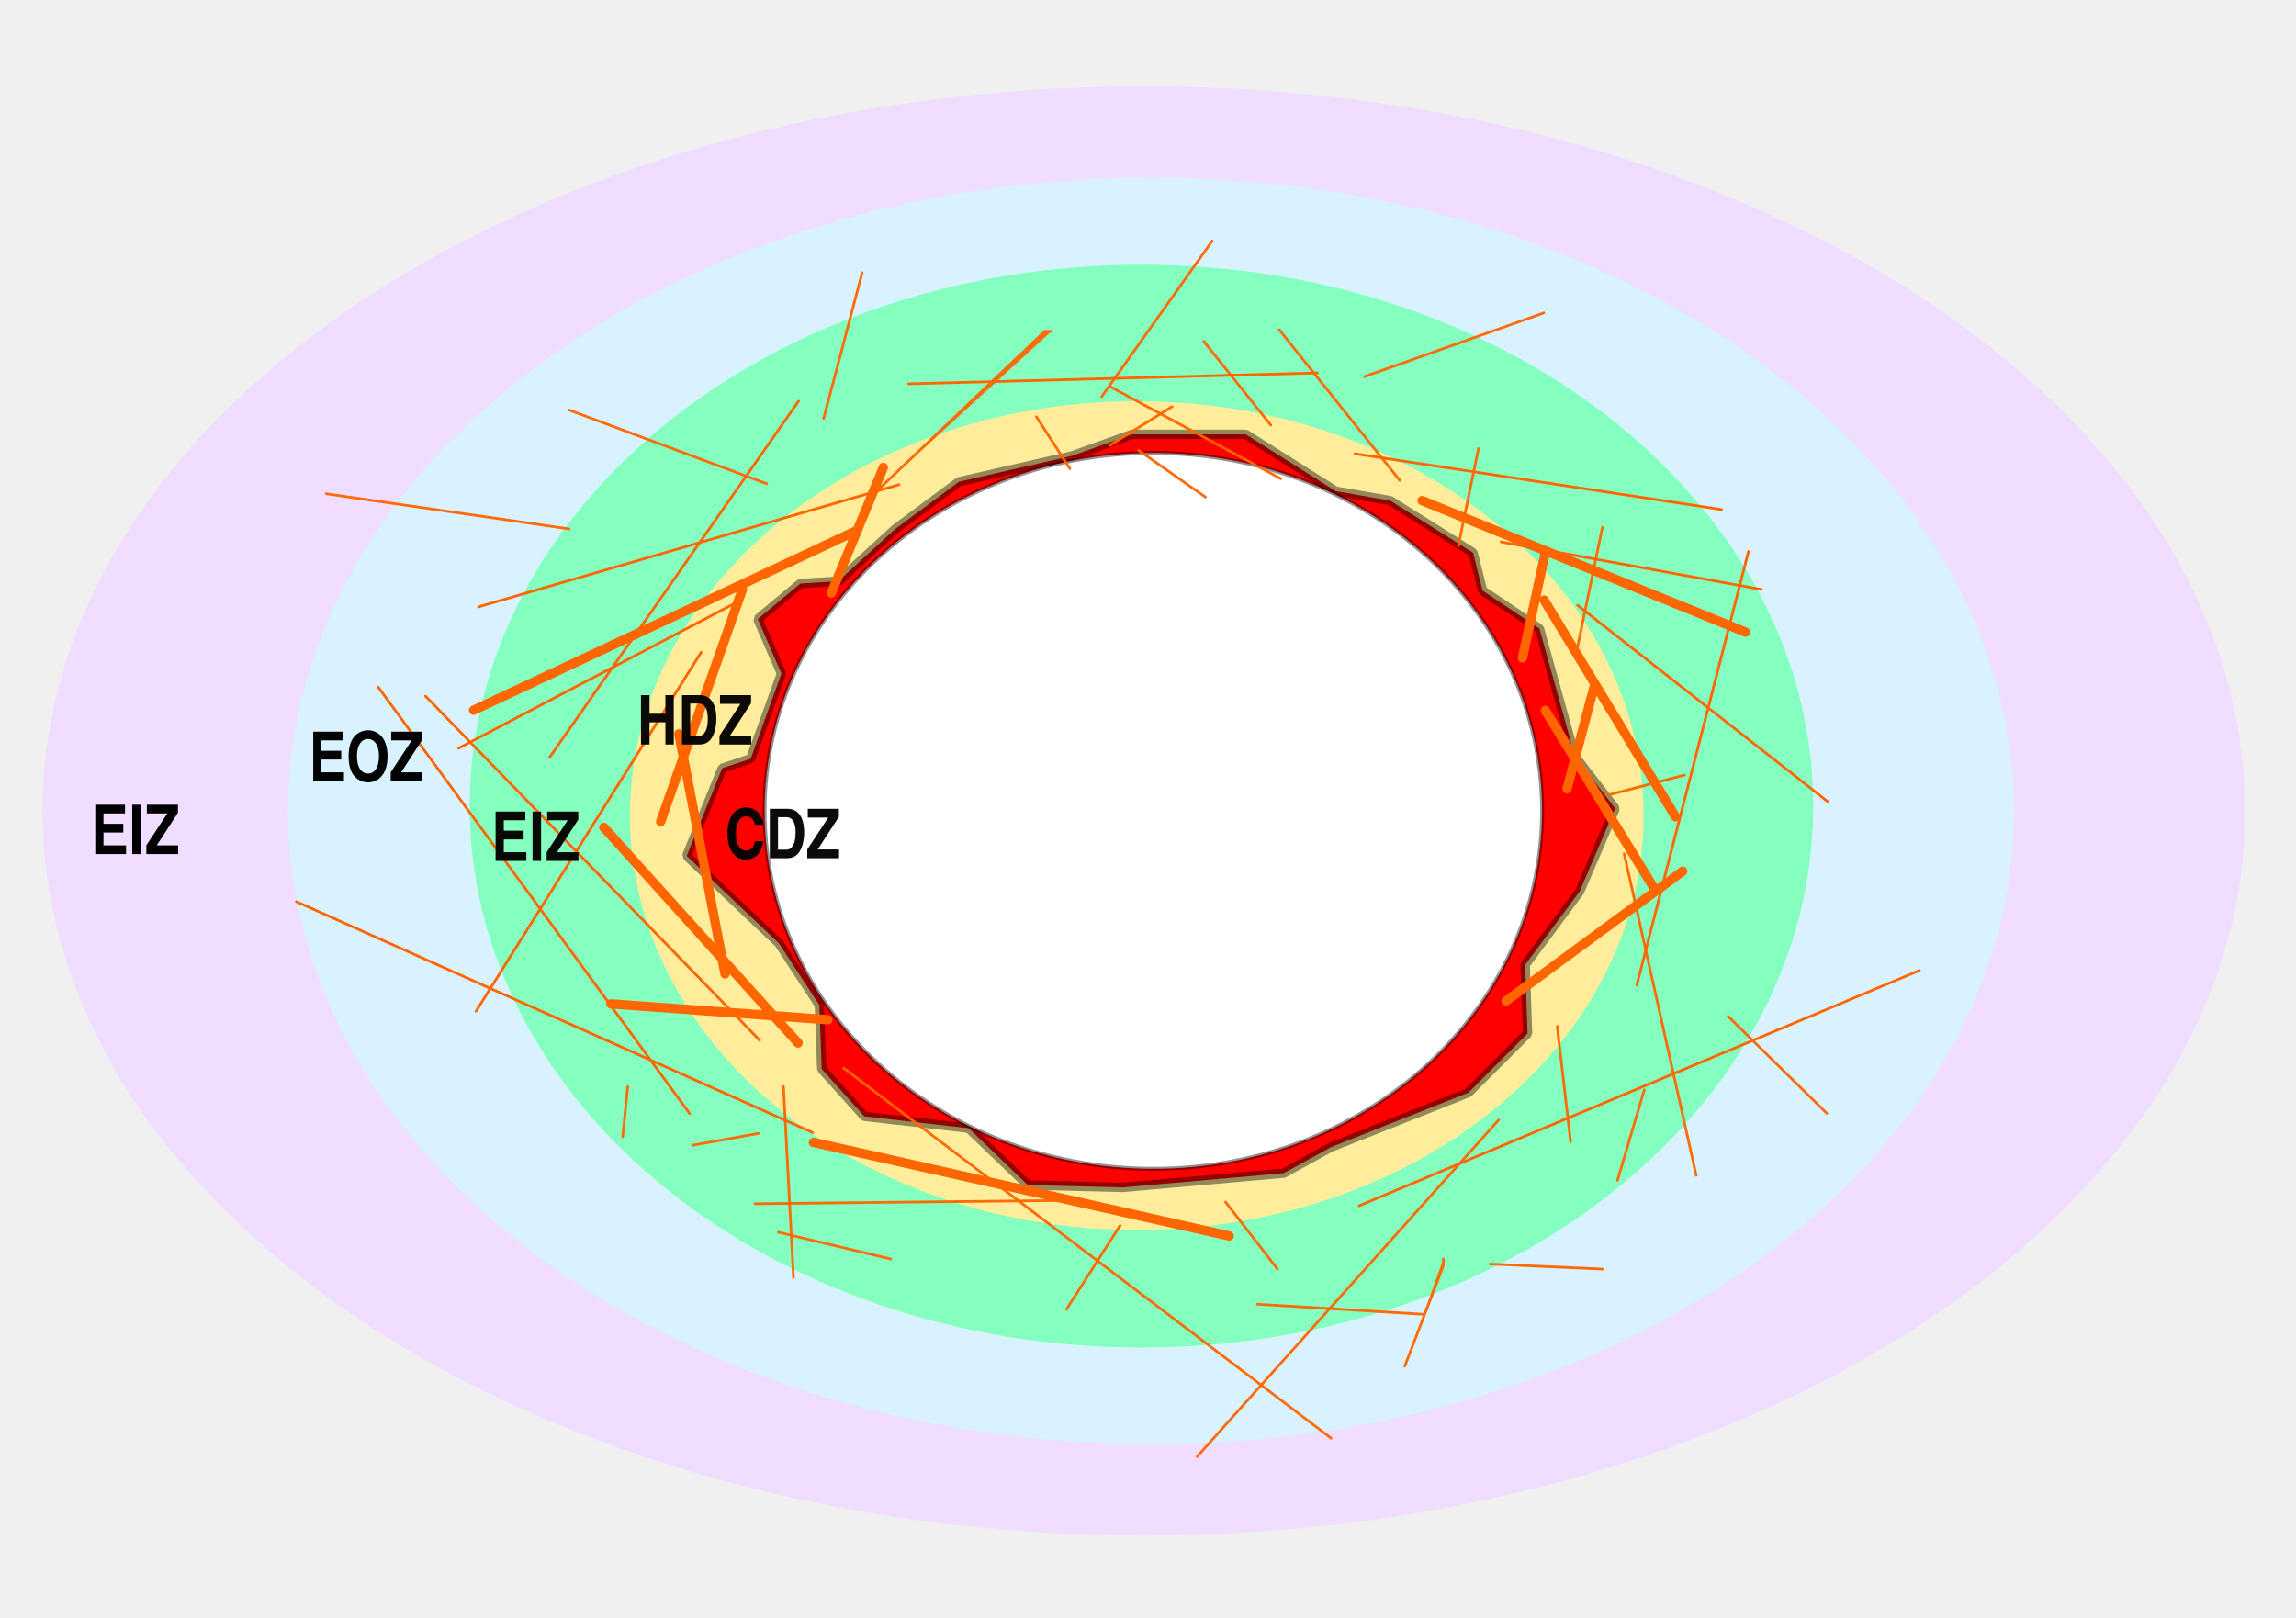
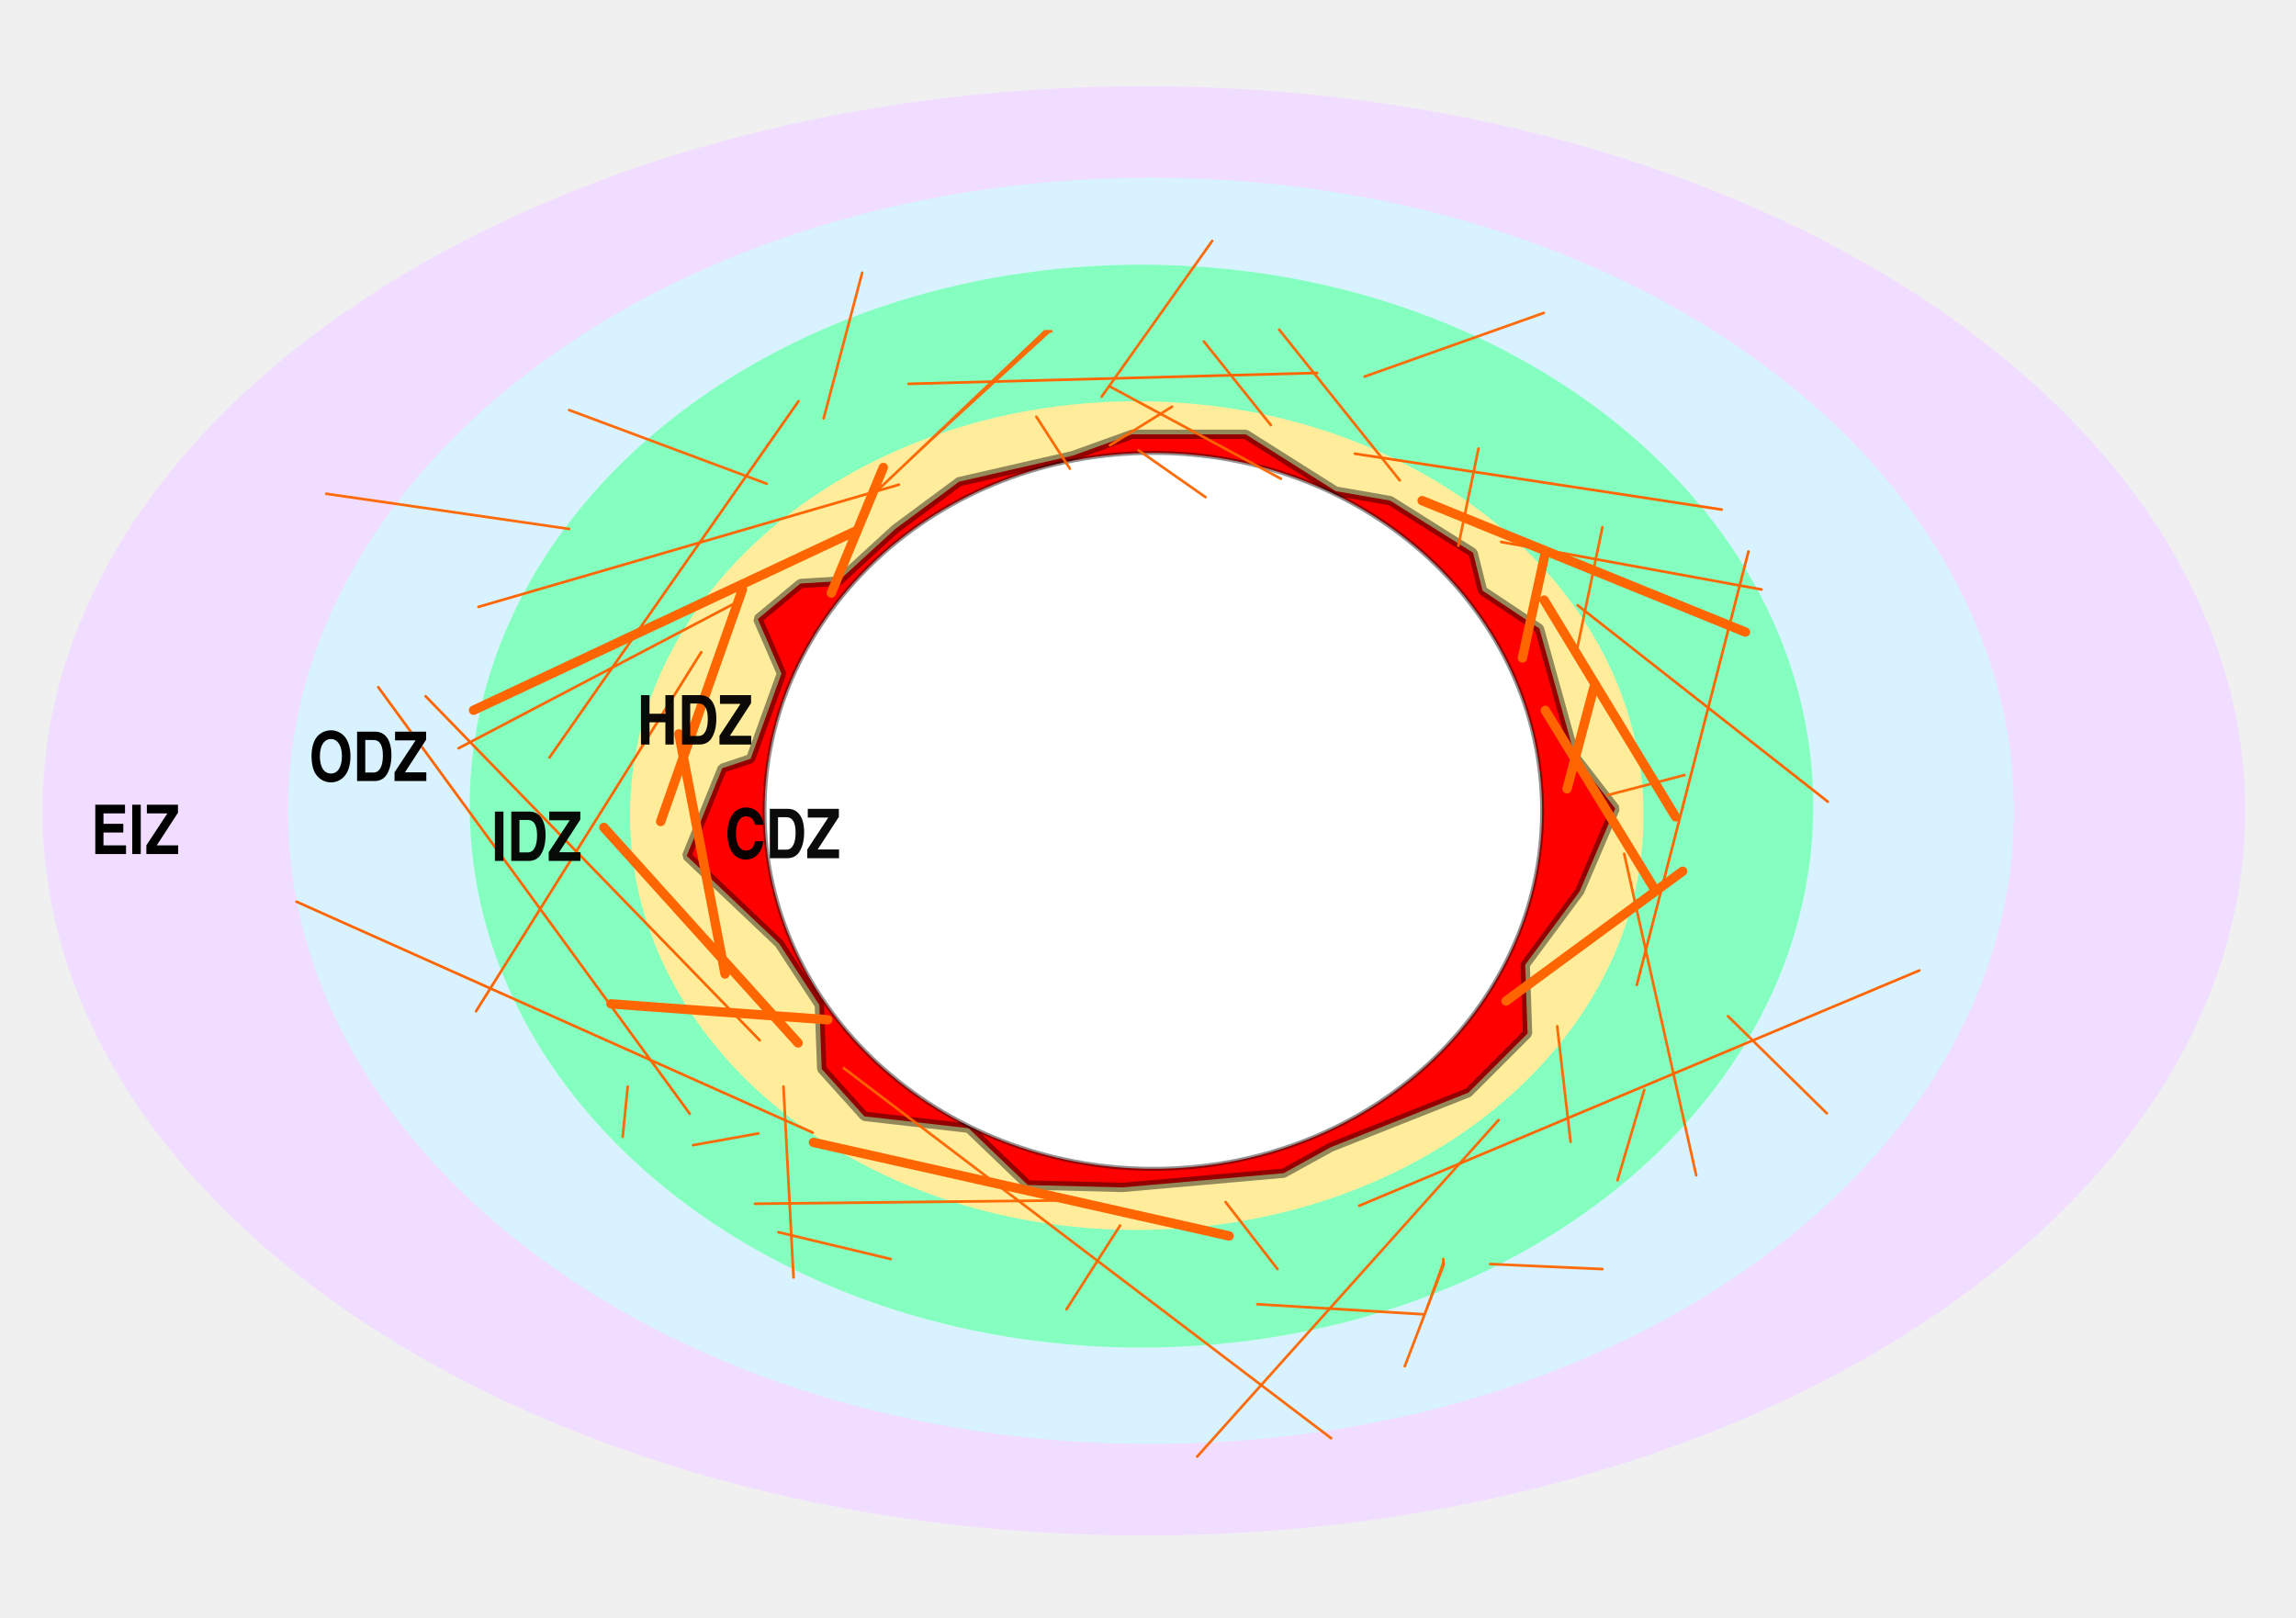
<svg xmlns="http://www.w3.org/2000/svg" width="210mm" height="148mm" viewBox="0 0 210 148" version="1.1" id="svg8">
  <defs id="defs2" />
  <g id="layer5" style="display:inline" transform="translate(0,-149)">
    <ellipse style="display:inline;fill:#f1ddff;fill-opacity:1;stroke:none;stroke-width:0.858;stroke-linecap:round;stroke-linejoin:bevel;stroke-opacity:0.428" id="path880" cx="104.62" cy="223.174" rx="100.731" ry="66.287" />
  </g>
  <g id="layer4" style="display:inline" transform="translate(0,-149)">
    <ellipse style="display:inline;fill:#d8f3ff;fill-opacity:1;stroke:none;stroke-width:0.71;stroke-linecap:round;stroke-linejoin:bevel;stroke-opacity:0.428" id="path880-0-0" cx="105.27" cy="223.174" rx="78.926" ry="57.913" />
    <ellipse style="display:inline;fill:#84ffbf;fill-opacity:0.993;stroke:none;stroke-width:0.579;stroke-linecap:round;stroke-linejoin:bevel;stroke-opacity:0.428" id="path880-0" cx="104.403" cy="222.741" rx="61.444" ry="49.53" />
    <text xml:space="preserve" style="font-style:normal;font-variant:normal;font-weight:bold;font-stretch:normal;font-size:7.761px;line-height:80%;font-family:ArialNarrow;-inkscape-font-specification:'ArialNarrow, Bold';font-variant-ligatures:normal;font-variant-caps:normal;font-variant-numeric:normal;font-feature-settings:normal;text-align:start;writing-mode:lr-tb;text-anchor:start;fill:#00d700;fill-opacity:0.993;stroke:none;stroke-width:0.543;stroke-linecap:round;stroke-linejoin:bevel;stroke-miterlimit:4;stroke-dasharray:none;stroke-opacity:0.996" x="51.405" y="15.408" id="text1004">
      <tspan id="tspan1002" x="51.405" y="20.652" style="stroke-width:0.543" />
    </text>
  </g>
  <g id="layer2" style="display:inline" transform="translate(0,-149)">
    <ellipse style="display:inline;fill:#ffed9c;fill-opacity:1;stroke:none;stroke-width:0.44;stroke-linecap:round;stroke-linejoin:bevel;stroke-miterlimit:4;stroke-dasharray:none;stroke-opacity:0.428" id="path880-0-1" cx="103.97" cy="223.608" rx="46.35" ry="37.902" />
  </g>
  <g id="layer3" style="display:inline" transform="translate(0,-149)">
    <path style="display:inline;fill:#ff0000;fill-opacity:1;stroke:#000000;stroke-width:0.858;stroke-linecap:round;stroke-linejoin:bevel;stroke-opacity:0.428" d="m 62.811,227.29 3.249,-8.015 2.6,-0.866 2.816,-7.799 -2.166,-4.982 3.899,-3.249 3.466,-0.217 5.199,-4.766 5.849,-4.333 10.398,-2.383 5.416,-1.95 h 10.398 l 8.232,5.199 4.982,0.867 7.582,4.766 0.867,3.466 5.199,3.466 3.249,11.698 3.683,4.766 -3.249,7.582 -4.982,6.715 0.217,6.282 -5.416,5.416 -12.564,4.982 -4.333,2.383 -14.731,1.3 -8.665,-0.217 -5.416,-5.199 -9.532,-1.083 -3.899,-4.333 -0.217,-5.849 -3.683,-5.632 z" id="path948" />
    <ellipse style="display:inline;fill:#ffffff;fill-opacity:1;stroke:#000000;stroke-width:0.358;stroke-linecap:round;stroke-linejoin:bevel;stroke-opacity:0.428" id="path880-0-1-1" cx="105.487" cy="223.174" rx="35.56" ry="32.744" />
  </g>
  <g id="layer1" style="display:inline" transform="translate(0,-149)">
    <g style="display:inline" id="g1083" transform="matrix(0.8105139,0,0,0.8105139,25.55168,132.3568)">
      <path id="path979" style="fill:#ff6600;fill-opacity:1;stroke:#ff6600;stroke-width:1.058;stroke-linecap:round;stroke-linejoin:bevel;stroke-miterlimit:4;stroke-dasharray:none;stroke-opacity:0.996" d="m 60.269,149.467 46.906,10.557 m 35.68,-77.107 -2.581,11.876 m -11.317,-17.756 36.482,14.833 M 61.892,135.625 37.418,133.832 m 110.917,-35.68 -3.024,11.406 m -2.457,-8.85 12.162,19.894 m -16.595,12.913 19.936,-14.65 M 142.722,88.262 157.555,112.718 M 68.154,73.295 62.287,87.466 m 2.659,-6.955 -43.03,20.179 m 14.7,13.23 21.916,24.322 m -13.446,-34.884 5.208,27.099 M 52.251,87.06 43.03,113.252" />
    </g>
  </g>
  <g id="layer6" transform="translate(0,-149)">
    <path id="path979-7" style="display:inline;fill:#ff6600;fill-opacity:1;stroke:#ff6600;stroke-width:0.243;stroke-linecap:round;stroke-linejoin:bevel;stroke-miterlimit:4;stroke-dasharray:none;stroke-opacity:0.996" d="m 27.118,231.484 47.208,21.117 M 159.921,199.448 149.711,239.097 M 83.097,184.113 120.478,183.116 M 69.484,244.16 38.925,212.684 m 84.998,-22.18 33.546,5.109 m -13.173,8.757 22.878,17.963 m -42.861,36.966 51.236,-21.524 m -38.253,-39.202 23.817,4.35 m -78.895,-9.588 -38.454,11.179 m 29.268,-18.81 -22.776,32.592 m -15.658,-6.433 28.486,39.013 m 1.05,-42.213 -20.594,32.839 m 24.256,-37.624 -25.855,13.57" />
    <path style="opacity:0.96;fill:#ff6600;fill-opacity:0.992;stroke:#ff6600;stroke-width:0.243;stroke-linecap:round;stroke-linejoin:bevel;stroke-miterlimit:4;stroke-dasharray:none;stroke-opacity:0.996" d="m 71.658,248.393 0.919,17.462" id="path1117" />
    <path style="opacity:0.96;fill:#ff6600;fill-opacity:0.992;stroke:#ff6600;stroke-width:0.243;stroke-linecap:round;stroke-linejoin:bevel;stroke-miterlimit:4;stroke-dasharray:none;stroke-opacity:0.996" d="m 69.054,259.115 28.338,-0.306" id="path1119" />
    <path style="opacity:0.96;fill:#ff6600;fill-opacity:0.992;stroke:#ff6600;stroke-width:0.243;stroke-linecap:round;stroke-linejoin:bevel;stroke-miterlimit:4;stroke-dasharray:none;stroke-opacity:0.996" d="M 137.065,251.457 109.493,282.245" id="path1121" />
    <path style="opacity:0.96;fill:#ff6600;fill-opacity:0.992;stroke:#ff6600;stroke-width:0.243;stroke-linecap:round;stroke-linejoin:bevel;stroke-miterlimit:4;stroke-dasharray:none;stroke-opacity:0.996" d="m 77.172,246.708 44.575,33.852" id="path1123" />
    <path style="opacity:0.96;fill:#ff6600;fill-opacity:0.992;stroke:#ff6600;stroke-width:0.243;stroke-linecap:round;stroke-linejoin:bevel;stroke-miterlimit:4;stroke-dasharray:none;stroke-opacity:0.996" d="m 56.953,252.988 0.46,-4.595" id="path1125" />
    <path style="opacity:0.96;fill:#ff6600;fill-opacity:0.992;stroke:#ff6600;stroke-width:0.243;stroke-linecap:round;stroke-linejoin:bevel;stroke-miterlimit:4;stroke-dasharray:none;stroke-opacity:0.996" d="m 63.387,253.754 5.974,-1.072" id="path1127" />
    <path style="opacity:0.96;fill:#ff6600;fill-opacity:0.992;stroke:#ff6600;stroke-width:0.243;stroke-linecap:round;stroke-linejoin:bevel;stroke-miterlimit:4;stroke-dasharray:none;stroke-opacity:0.996" d="m 71.199,261.719 10.263,2.451" id="path1129" />
    <path style="opacity:0.96;fill:#ff6600;fill-opacity:0.992;stroke:#ff6600;stroke-width:0.243;stroke-linecap:round;stroke-linejoin:bevel;stroke-miterlimit:4;stroke-dasharray:none;stroke-opacity:0.996" d="m 97.545,268.766 4.902,-7.659" id="path1131" />
    <path style="opacity:0.96;fill:#ff6600;fill-opacity:0.992;stroke:#ff6600;stroke-width:0.243;stroke-linecap:round;stroke-linejoin:bevel;stroke-miterlimit:4;stroke-dasharray:none;stroke-opacity:0.996" d="m 112.097,258.962 4.748,6.127" id="path1133" />
    <path style="opacity:0.96;fill:#ff6600;fill-opacity:0.992;stroke:#ff6600;stroke-width:0.243;stroke-linecap:round;stroke-linejoin:bevel;stroke-miterlimit:4;stroke-dasharray:none;stroke-opacity:0.996" d="m 115.007,268.306 15.165,0.919" id="path1135" />
    <path style="opacity:0.96;fill:#ff6600;fill-opacity:0.992;stroke:#ff6600;stroke-width:0.243;stroke-linecap:round;stroke-linejoin:bevel;stroke-miterlimit:4;stroke-dasharray:none;stroke-opacity:0.996" d="m 136.299,264.63 10.263,0.46" id="path1137" />
    <path style="opacity:0.96;fill:#ff6600;fill-opacity:0.992;stroke:#ff6600;stroke-width:0.243;stroke-linecap:round;stroke-linejoin:bevel;stroke-miterlimit:4;stroke-dasharray:none;stroke-opacity:0.996" d="m 147.94,256.971 2.451,-8.272" id="path1139" />
    <path style="opacity:0.96;fill:#ff6600;fill-opacity:0.992;stroke:#ff6600;stroke-width:0.243;stroke-linecap:round;stroke-linejoin:bevel;stroke-miterlimit:4;stroke-dasharray:none;stroke-opacity:0.996" d="m 142.426,242.879 1.225,10.569" id="path1141" />
    <path style="opacity:0.96;fill:#ff6600;fill-opacity:0.992;stroke:#ff6600;stroke-width:0.243;stroke-linecap:round;stroke-linejoin:bevel;stroke-miterlimit:4;stroke-dasharray:none;stroke-opacity:0.996" d="m 132.01,264.17 v 0.613 l -3.523,9.191" id="path1143" />
    <path style="opacity:0.96;fill:#ff6600;fill-opacity:0.992;stroke:#ff6600;stroke-width:0.243;stroke-linecap:round;stroke-linejoin:bevel;stroke-miterlimit:4;stroke-dasharray:none;stroke-opacity:0.996" d="m 158.05,241.96 9.037,8.884" id="path1145" />
    <path style="opacity:0.96;fill:#ff6600;fill-opacity:0.992;stroke:#ff6600;stroke-width:0.243;stroke-linecap:round;stroke-linejoin:bevel;stroke-miterlimit:4;stroke-dasharray:none;stroke-opacity:0.996" d="m 148.553,227.101 6.587,29.41" id="path1147" />
    <path style="opacity:0.96;fill:#ff6600;fill-opacity:0.992;stroke:#ff6600;stroke-width:0.243;stroke-linecap:round;stroke-linejoin:bevel;stroke-miterlimit:4;stroke-dasharray:none;stroke-opacity:0.996" d="m 116.999,179.157 11.029,13.786" id="path1149" />
    <path style="opacity:0.96;fill:#ff6600;fill-opacity:0.992;stroke:#ff6600;stroke-width:0.243;stroke-linecap:round;stroke-linejoin:bevel;stroke-miterlimit:4;stroke-dasharray:none;stroke-opacity:0.996" d="m 96.166,179.31 h -0.613 l -15.777,15.011" id="path1151" />
    <path style="opacity:0.96;fill:#ff6600;fill-opacity:0.992;stroke:#ff6600;stroke-width:0.243;stroke-linecap:round;stroke-linejoin:bevel;stroke-miterlimit:4;stroke-dasharray:none;stroke-opacity:0.996" d="M 78.857,173.949 75.334,187.275" id="path1153" />
    <path style="opacity:0.96;fill:#ff6600;fill-opacity:0.992;stroke:#ff6600;stroke-width:0.243;stroke-linecap:round;stroke-linejoin:bevel;stroke-miterlimit:4;stroke-dasharray:none;stroke-opacity:0.996" d="m 52.051,186.509 18.075,6.74" id="path1155" />
    <path style="opacity:0.96;fill:#ff6600;fill-opacity:0.992;stroke:#ff6600;stroke-width:0.243;stroke-linecap:round;stroke-linejoin:bevel;stroke-miterlimit:4;stroke-dasharray:none;stroke-opacity:0.996" d="m 29.841,194.168 22.211,3.217" id="path1157" />
    <path style="opacity:0.96;fill:#ff6600;fill-opacity:0.992;stroke:#ff6600;stroke-width:0.243;stroke-linecap:round;stroke-linejoin:bevel;stroke-miterlimit:4;stroke-dasharray:none;stroke-opacity:0.996" d="m 141.201,177.625 -16.39,5.821" id="path1159" />
    <path style="opacity:0.96;fill:#ff6600;fill-opacity:0.992;stroke:#ff6600;stroke-width:0.243;stroke-linecap:round;stroke-linejoin:bevel;stroke-miterlimit:4;stroke-dasharray:none;stroke-opacity:0.996" d="m 110.872,171.038 -10.11,14.246" id="path1161" />
    <path style="opacity:0.96;fill:#ff6600;fill-opacity:0.992;stroke:#ff6600;stroke-width:0.243;stroke-linecap:round;stroke-linejoin:bevel;stroke-miterlimit:4;stroke-dasharray:none;stroke-opacity:0.996" d="m 110.106,180.229 6.127,7.659" id="path1163" />
    <path style="opacity:0.96;fill:#ff6600;fill-opacity:0.992;stroke:#ff6600;stroke-width:0.243;stroke-linecap:round;stroke-linejoin:bevel;stroke-miterlimit:4;stroke-dasharray:none;stroke-opacity:0.996" d="m 104.132,190.186 6.127,4.289" id="path1165" />
    <path style="opacity:0.96;fill:#ff6600;fill-opacity:0.992;stroke:#ff6600;stroke-width:0.243;stroke-linecap:round;stroke-linejoin:bevel;stroke-miterlimit:4;stroke-dasharray:none;stroke-opacity:0.996" d="m 94.788,187.122 3.064,4.749" id="path1167" />
    <path style="opacity:0.96;fill:#ff6600;fill-opacity:0.992;stroke:#ff6600;stroke-width:0.243;stroke-linecap:round;stroke-linejoin:bevel;stroke-miterlimit:4;stroke-dasharray:none;stroke-opacity:0.996" d="M 107.195,186.203 101.528,189.726" id="path1169" />
    <path style="opacity:0.96;fill:#ff6600;fill-opacity:0.992;stroke:#ff6600;stroke-width:0.243;stroke-linecap:round;stroke-linejoin:bevel;stroke-miterlimit:4;stroke-dasharray:none;stroke-opacity:0.996" d="m 101.528,184.365 15.624,8.425" id="path1171" />
    <path style="opacity:0.96;fill:#ff6600;fill-opacity:0.992;stroke:#ff6600;stroke-width:0.243;stroke-linecap:round;stroke-linejoin:bevel;stroke-miterlimit:4;stroke-dasharray:none;stroke-opacity:0.996" d="m 133.389,198.917 1.838,-8.884" id="path1173" />
    <path style="opacity:0.96;fill:#ff6600;fill-opacity:0.992;stroke:#ff6600;stroke-width:0.243;stroke-linecap:round;stroke-linejoin:bevel;stroke-miterlimit:4;stroke-dasharray:none;stroke-opacity:0.996" d="m 146.562,197.232 -2.451,11.795" id="path1175" />
    <path style="opacity:0.96;fill:#ff6600;fill-opacity:0.992;stroke:#ff6600;stroke-width:0.243;stroke-linecap:round;stroke-linejoin:bevel;stroke-miterlimit:4;stroke-dasharray:none;stroke-opacity:0.996" d="m 147.021,221.74 7.046,-1.838" id="path1177" />
  </g>
  <g id="layer7" transform="translate(0,-149)">
    <text xml:space="preserve" style="font-style:normal;font-variant:normal;font-weight:normal;font-stretch:normal;font-size:2.859px;line-height:80%;font-family:ArialNarrow;-inkscape-font-specification:'ArialNarrow, Normal';font-variant-ligatures:normal;font-variant-caps:normal;font-variant-numeric:normal;font-feature-settings:normal;text-align:start;writing-mode:lr-tb;text-anchor:start;display:inline;fill:#000000;fill-opacity:0.505;stroke:none;stroke-width:0.44;stroke-linecap:round;stroke-linejoin:bevel;stroke-miterlimit:4;stroke-dasharray:none;stroke-opacity:0.996" x="8.325" y="227.126" id="text992">
      <tspan id="tspan990" x="8.325" y="227.126" style="font-style:normal;font-variant:normal;font-weight:bold;font-stretch:normal;font-size:6.29px;font-family:ArialNarrow;-inkscape-font-specification:'ArialNarrow, Bold';font-variant-ligatures:normal;font-variant-caps:normal;font-variant-numeric:normal;font-feature-settings:normal;text-align:start;writing-mode:lr-tb;text-anchor:start;fill:#000000;fill-opacity:1;stroke-width:0.44">EIZ</tspan>
    </text>
    <text xml:space="preserve" style="font-style:normal;font-variant:normal;font-weight:bold;font-stretch:normal;font-size:6.29px;line-height:80%;font-family:ArialNarrow;-inkscape-font-specification:'ArialNarrow, Bold';font-variant-ligatures:normal;font-variant-caps:normal;font-variant-numeric:normal;font-feature-settings:normal;text-align:start;writing-mode:lr-tb;text-anchor:start;display:inline;fill:#000000;fill-opacity:0.992;stroke:none;stroke-width:0.44;stroke-linecap:round;stroke-linejoin:bevel;stroke-miterlimit:4;stroke-dasharray:none;stroke-opacity:0.996" x="28.257" y="220.446" id="text996">
-       <tspan id="tspan994" x="28.257" y="220.446" style="fill:#000000;fill-opacity:0.992;stroke-width:0.44">EOZ</tspan>
+       <tspan id="tspan994" x="28.257" y="220.446" style="fill:#000000;fill-opacity:0.992;stroke-width:0.44">ODZ</tspan>
    </text>
    <text xml:space="preserve" style="font-style:normal;font-variant:normal;font-weight:bold;font-stretch:normal;font-size:6.29px;line-height:80%;font-family:ArialNarrow;-inkscape-font-specification:'ArialNarrow, Bold';font-variant-ligatures:normal;font-variant-caps:normal;font-variant-numeric:normal;font-feature-settings:normal;text-align:start;writing-mode:lr-tb;text-anchor:start;display:inline;opacity:0.96;fill:#000000;fill-opacity:0.993;stroke:none;stroke-width:0.44;stroke-linecap:round;stroke-linejoin:bevel;stroke-miterlimit:4;stroke-dasharray:none;stroke-opacity:0.996" x="44.939" y="227.754" id="text1000">
-       <tspan id="tspan998" x="44.939" y="227.754" style="fill:#000000;stroke-width:0.44">EIZ</tspan>
+       <tspan id="tspan998" x="44.939" y="227.754" style="fill:#000000;stroke-width:0.44">IDZ</tspan>
    </text>
    <text xml:space="preserve" style="font-style:normal;font-variant:normal;font-weight:bold;font-stretch:normal;font-size:6.29px;line-height:80%;font-family:ArialNarrow;-inkscape-font-specification:'ArialNarrow, Bold';font-variant-ligatures:normal;font-variant-caps:normal;font-variant-numeric:normal;font-feature-settings:normal;text-align:start;writing-mode:lr-tb;text-anchor:start;display:inline;opacity:0.96;fill:#000000;fill-opacity:0.993;stroke:none;stroke-width:0.44;stroke-linecap:round;stroke-linejoin:bevel;stroke-miterlimit:4;stroke-dasharray:none;stroke-opacity:0.996" x="58.267" y="217.107" id="text1000-6">
      <tspan id="tspan998-2" x="58.267" y="217.107" style="fill:#000000;stroke-width:0.44">HDZ</tspan>
    </text>
    <text xml:space="preserve" style="font-style:normal;font-variant:normal;font-weight:bold;font-stretch:normal;font-size:6.29px;line-height:80%;font-family:ArialNarrow;-inkscape-font-specification:'ArialNarrow, Bold';font-variant-ligatures:normal;font-variant-caps:normal;font-variant-numeric:normal;font-feature-settings:normal;text-align:start;writing-mode:lr-tb;text-anchor:start;display:inline;opacity:0.96;fill:#000000;fill-opacity:0.993;stroke:none;stroke-width:0.44;stroke-linecap:round;stroke-linejoin:bevel;stroke-miterlimit:4;stroke-dasharray:none;stroke-opacity:0.996" x="66.296" y="227.505" id="text1000-6-8">
      <tspan id="tspan998-2-4" x="66.296" y="227.505" style="fill:#000000;stroke-width:0.44">CDZ</tspan>
    </text>
  </g>
</svg>
